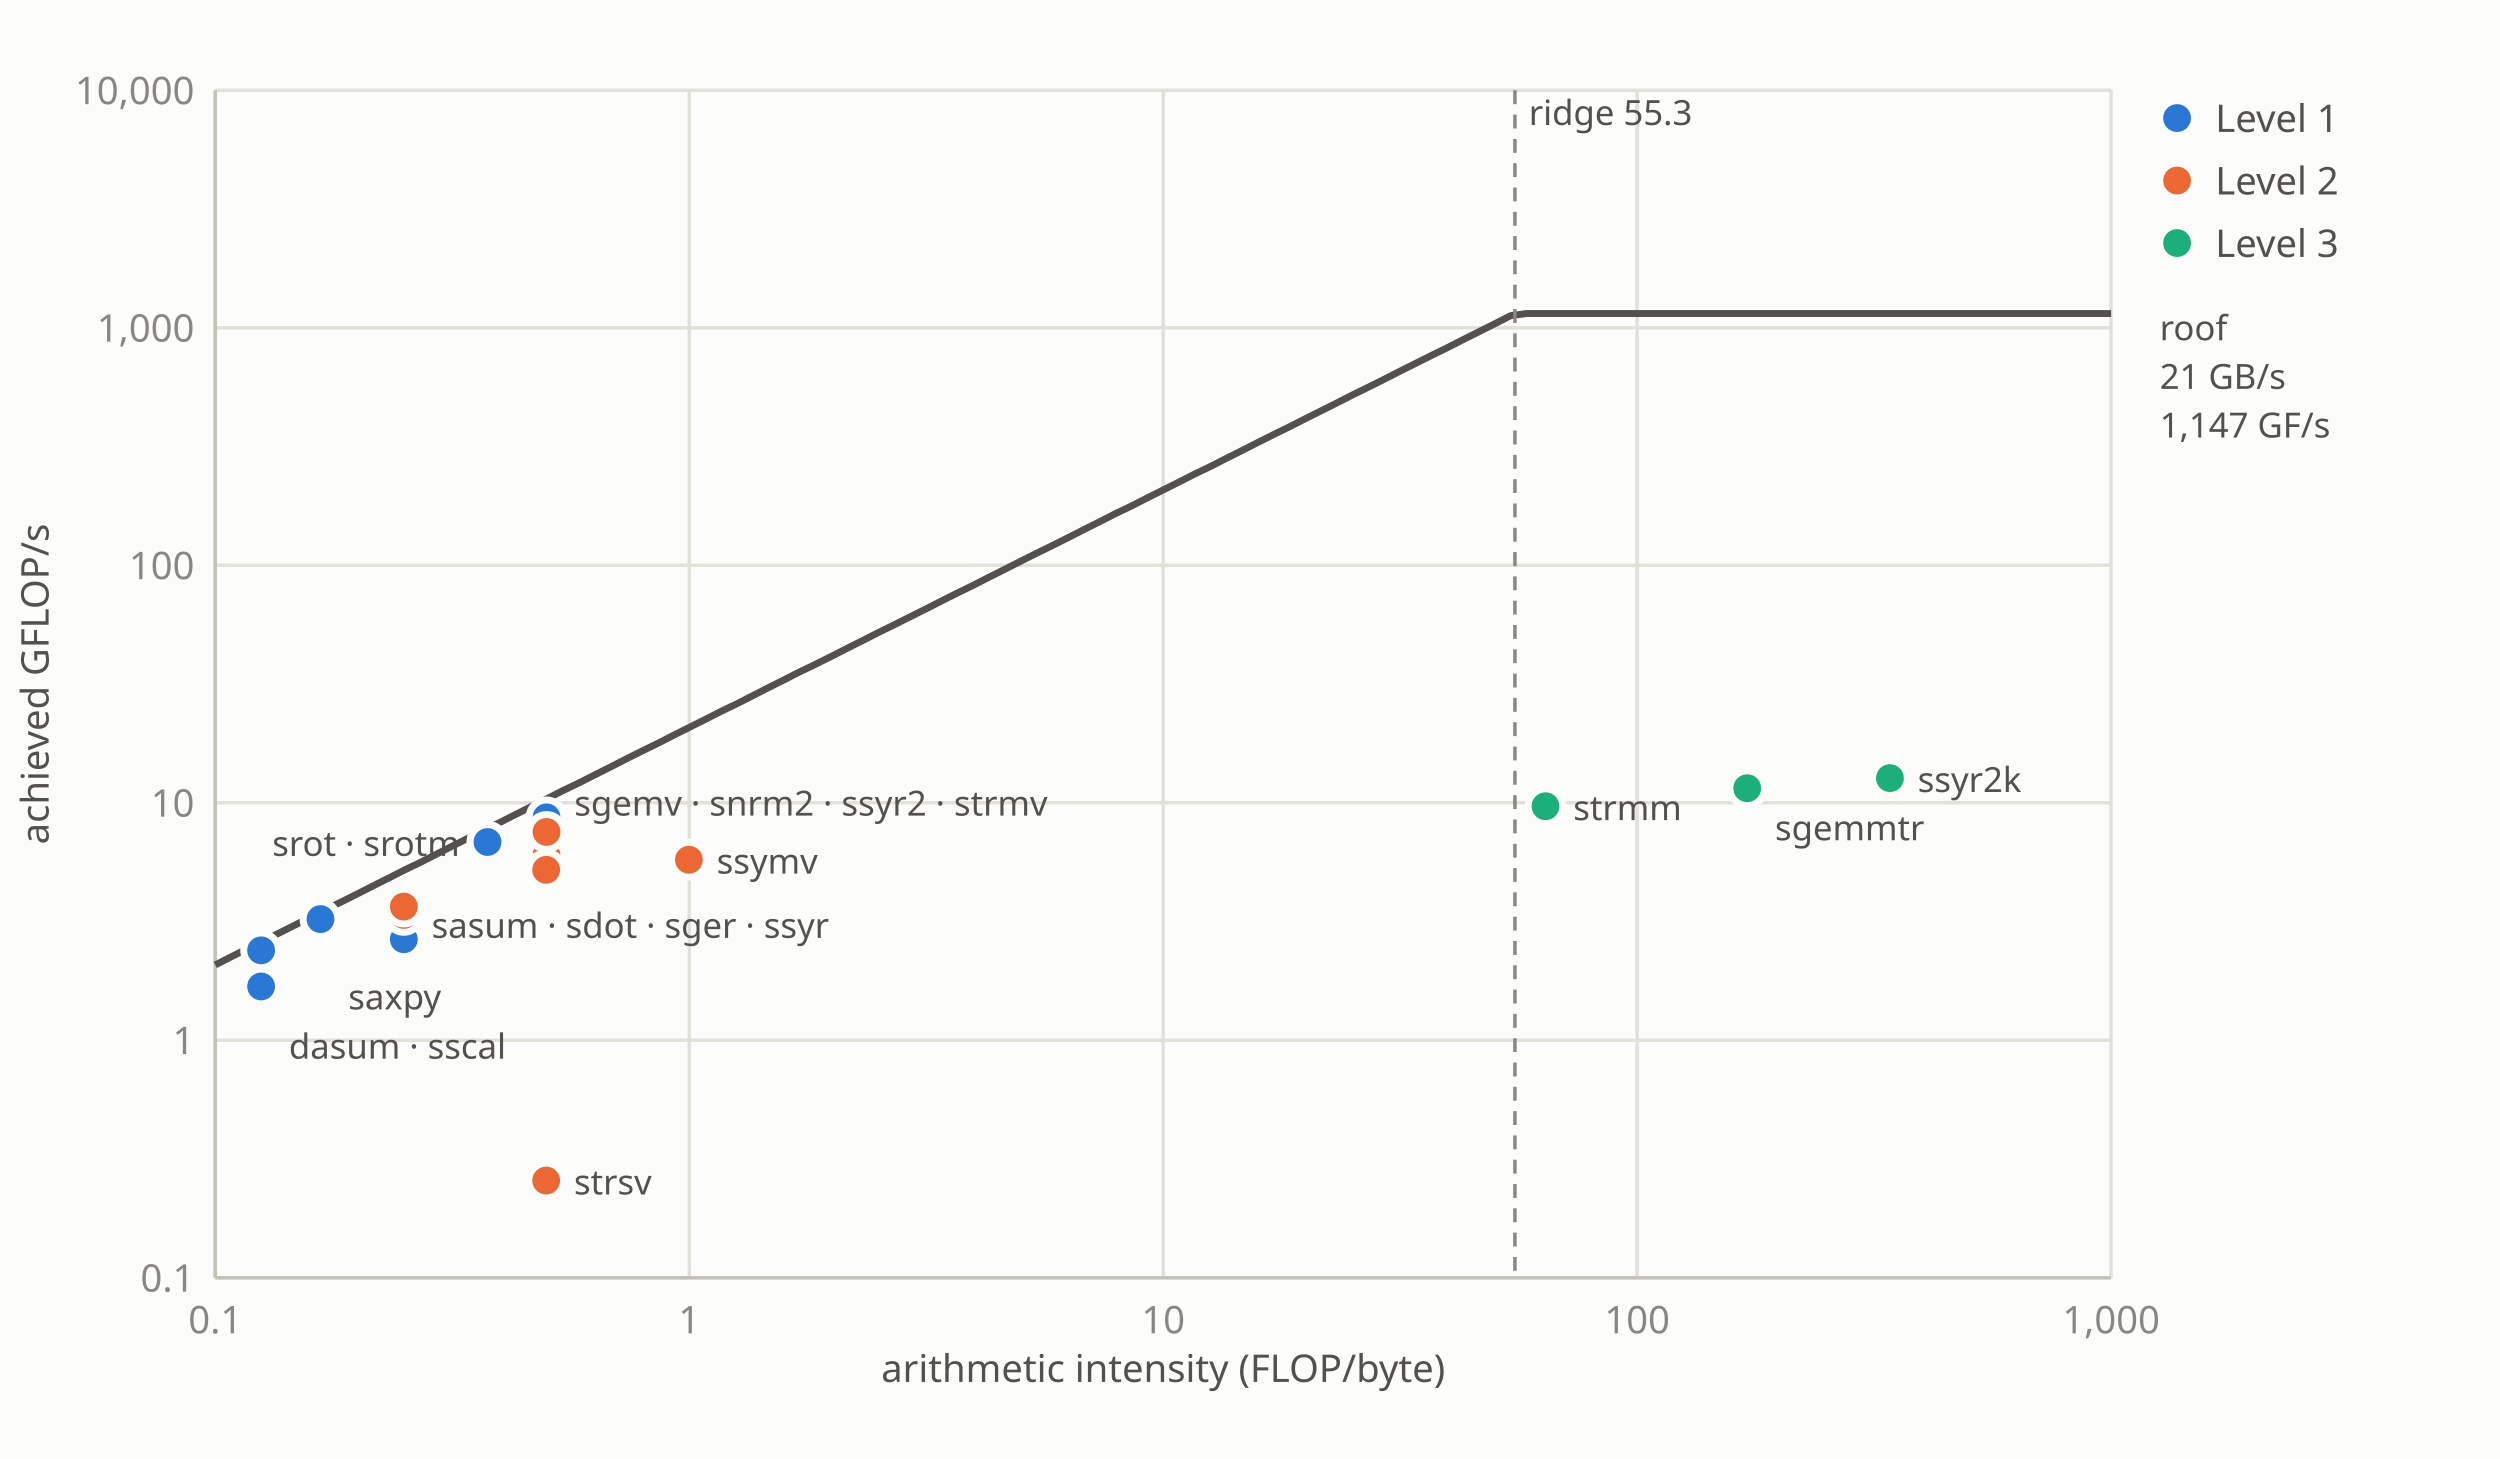
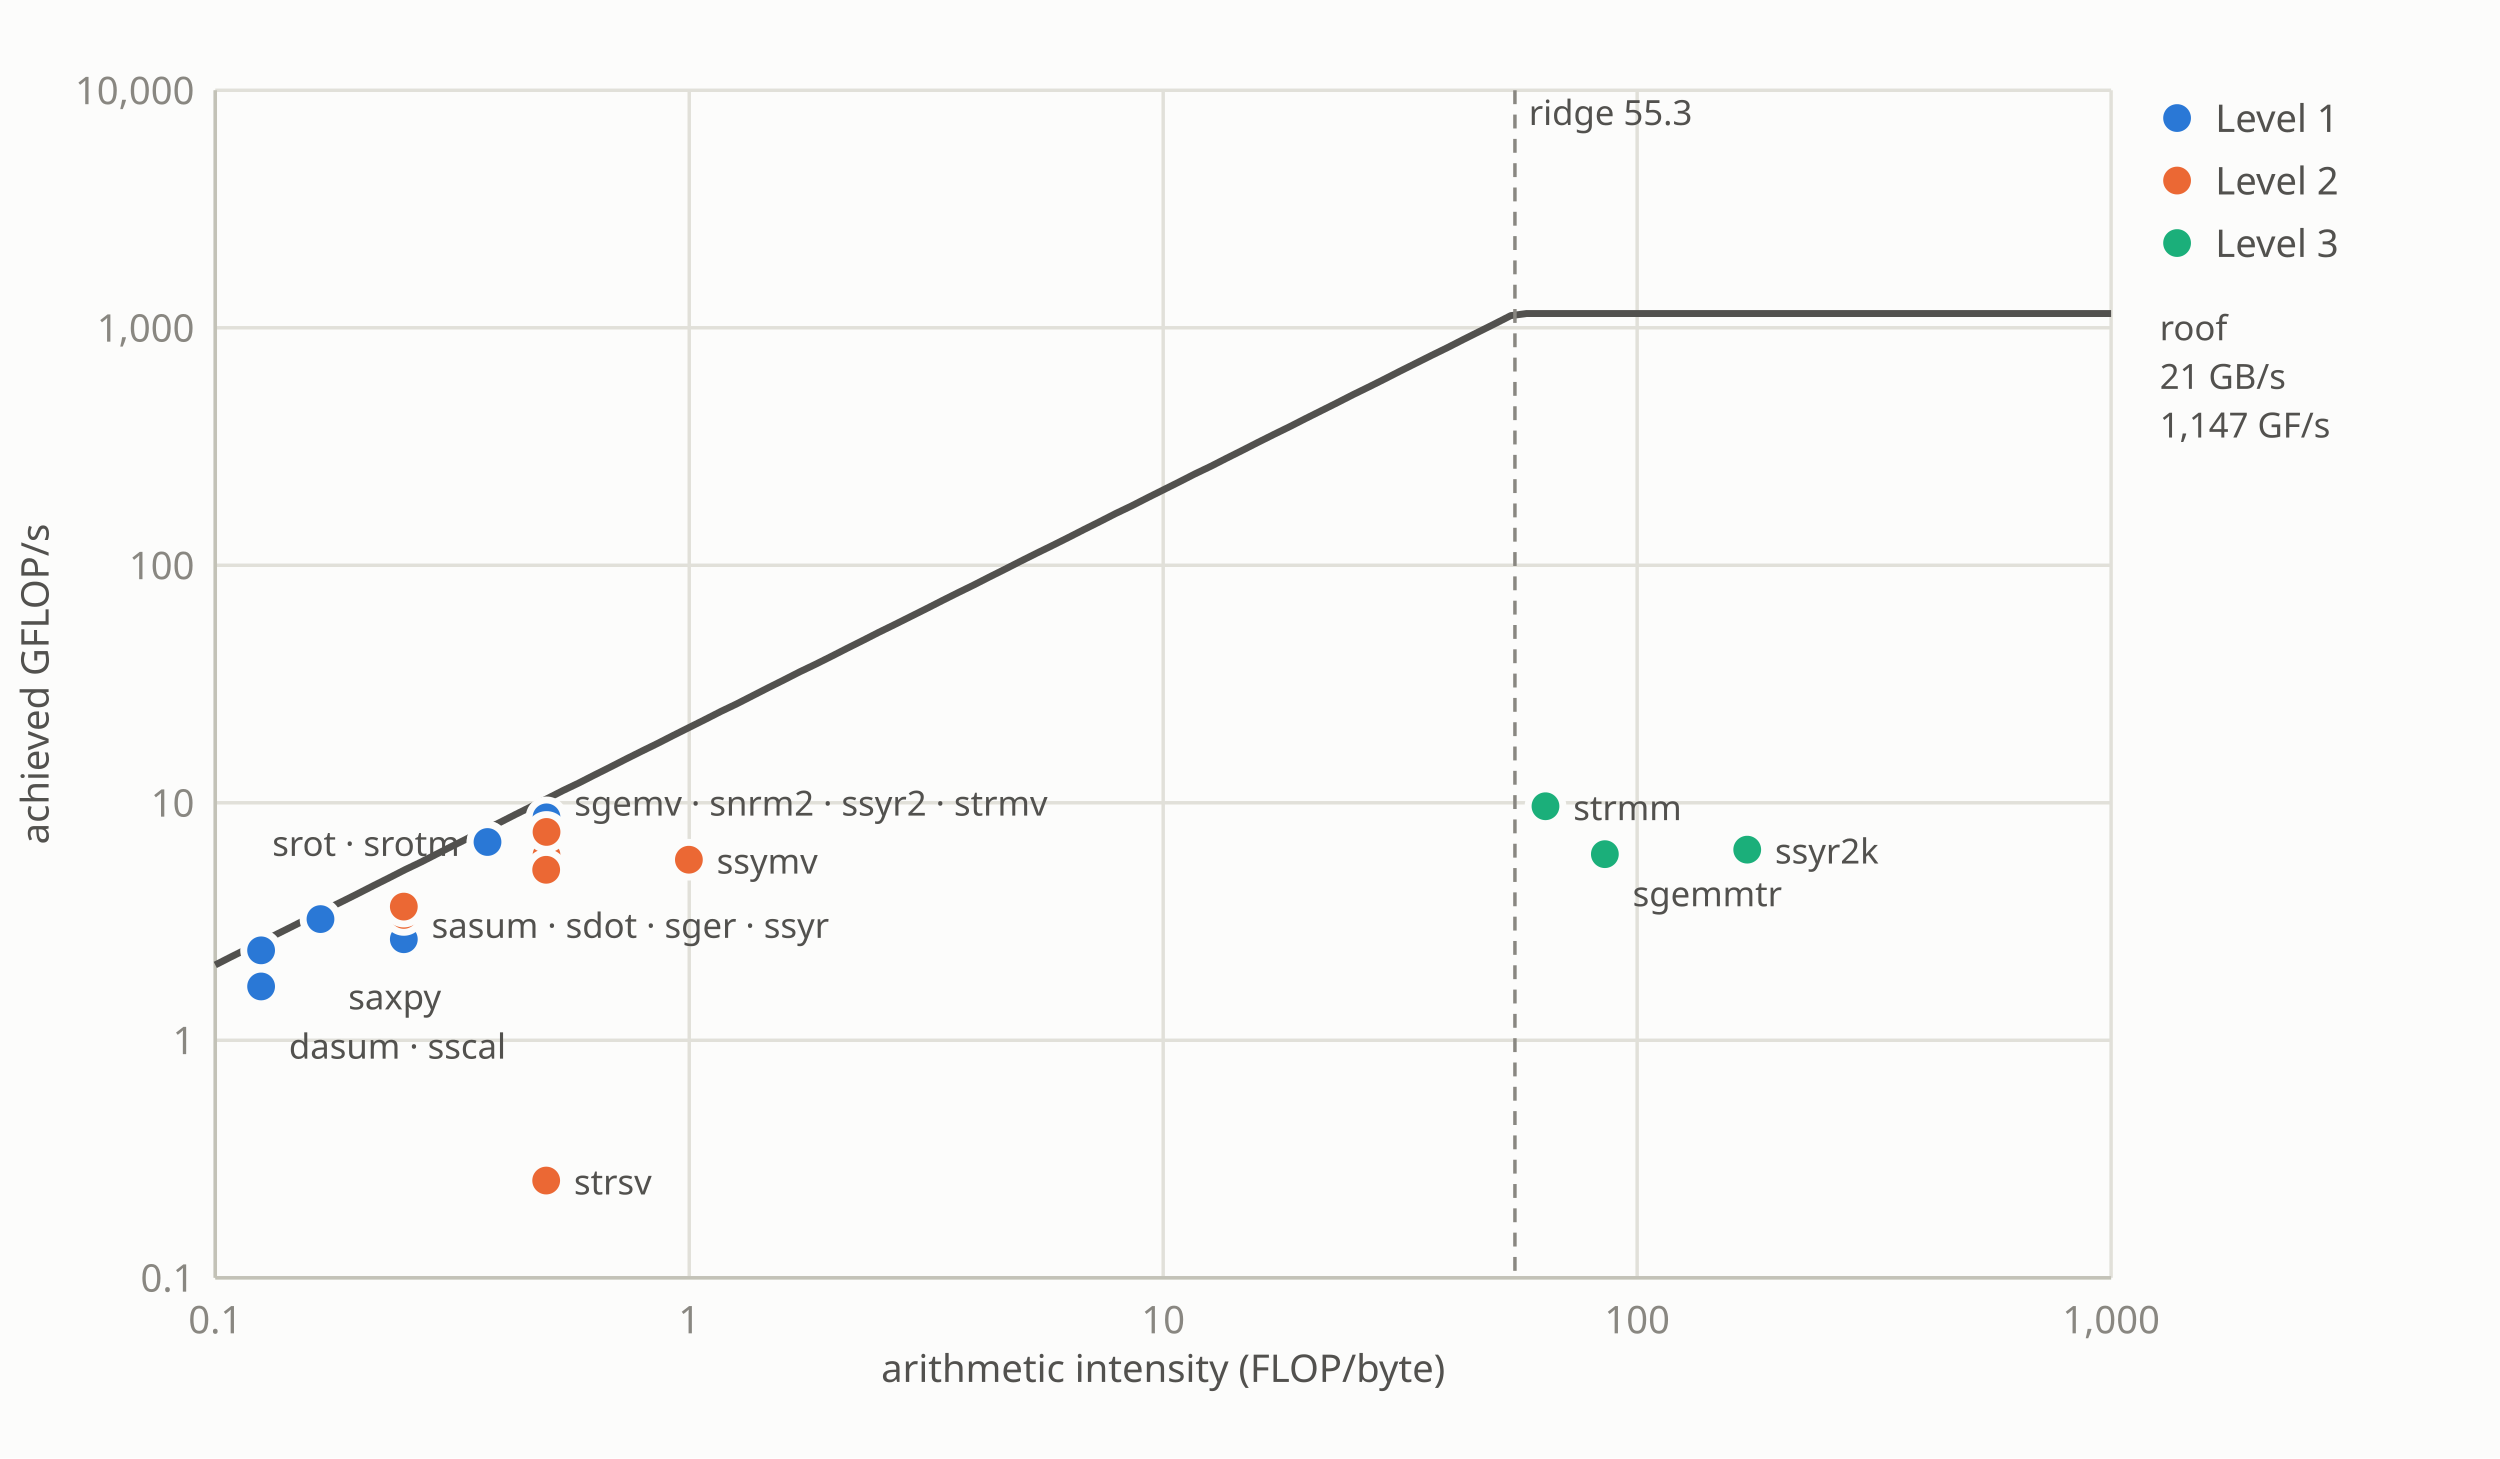
<svg xmlns="http://www.w3.org/2000/svg" id="roofline" viewBox="0 0 720 420" width="720" height="420" role="img" aria-label="Roofline for intel-r-iris-r-xe-graphics-tgl-gt2: achieved GFLOP/s against arithmetic intensity, under a 21 GB/s memory roof and a 1147 GFLOP/s compute roof meeting at 55.3 FLOP per byte">
  <style>#roofline .bg{fill:#fcfcfb}#roofline .gr{stroke:#e1e0d9;stroke-width:1;fill:none}#roofline .ax{stroke:#c3c2b7;stroke-width:1;fill:none}#roofline .at{fill:#898781;font:11px/1 system-ui,sans-serif}#roofline .lt{fill:#52514e;font:11px/1 system-ui,sans-serif}#roofline .dl{fill:#52514e;font:10px/1 system-ui,sans-serif}#roofline .roof{stroke:#52514e;stroke-width:2;fill:none;stroke-linejoin:round}#roofline .ridge{stroke:#898781;stroke-width:1;stroke-dasharray:4 3;fill:none}#roofline .s1{fill:#2a78d6;stroke:#fcfcfb;stroke-width:2}#roofline .s2{fill:#eb6834;stroke:#fcfcfb;stroke-width:2}#roofline .s3{fill:#1baf7a;stroke:#fcfcfb;stroke-width:2}@media(prefers-color-scheme:dark){#roofline .bg{fill:#1a1a19}#roofline .gr{stroke:#2c2c2a}#roofline .ax{stroke:#383835}#roofline .lt,#roofline .dl{fill:#c3c2b7}#roofline .roof{stroke:#c3c2b7}#roofline .s1{fill:#3987e5;stroke:#1a1a19}#roofline .s2{fill:#d95926;stroke:#1a1a19}#roofline .s3{fill:#199e70;stroke:#1a1a19}}:root[data-theme=dark] #roofline .bg{fill:#1a1a19}:root[data-theme=dark] #roofline .gr{stroke:#2c2c2a}:root[data-theme=dark] #roofline .ax{stroke:#383835}:root[data-theme=dark] #roofline .lt,:root[data-theme=dark] #roofline .dl{fill:#c3c2b7}:root[data-theme=dark] #roofline .roof{stroke:#c3c2b7}:root[data-theme=dark] #roofline .s1{fill:#3987e5;stroke:#1a1a19}:root[data-theme=dark] #roofline .s2{fill:#d95926;stroke:#1a1a19}:root[data-theme=dark] #roofline .s3{fill:#199e70;stroke:#1a1a19}</style>
  <rect class="bg" width="720" height="420" />
  <line class="gr" x1="62" y1="368.0" x2="608" y2="368.0" />
  <text class="at" x="56" y="372.0" text-anchor="end">0.1</text>
  <line class="gr" x1="62" y1="299.6" x2="608" y2="299.6" />
  <text class="at" x="56" y="303.6" text-anchor="end">1</text>
  <line class="gr" x1="62" y1="231.2" x2="608" y2="231.2" />
  <text class="at" x="56" y="235.2" text-anchor="end">10</text>
  <line class="gr" x1="62" y1="162.8" x2="608" y2="162.8" />
  <text class="at" x="56" y="166.8" text-anchor="end">100</text>
  <line class="gr" x1="62" y1="94.4" x2="608" y2="94.4" />
  <text class="at" x="56" y="98.4" text-anchor="end">1,000</text>
  <line class="gr" x1="62" y1="26.0" x2="608" y2="26.0" />
  <text class="at" x="56" y="30.0" text-anchor="end">10,000</text>
  <line class="gr" x1="62.0" y1="26" x2="62.0" y2="368" />
  <text class="at" x="62.0" y="384" text-anchor="middle">0.1</text>
  <line class="gr" x1="198.5" y1="26" x2="198.5" y2="368" />
  <text class="at" x="198.5" y="384" text-anchor="middle">1</text>
  <line class="gr" x1="335.0" y1="26" x2="335.0" y2="368" />
  <text class="at" x="335.0" y="384" text-anchor="middle">10</text>
  <line class="gr" x1="471.5" y1="26" x2="471.5" y2="368" />
  <text class="at" x="471.5" y="384" text-anchor="middle">100</text>
  <line class="gr" x1="608.0" y1="26" x2="608.0" y2="368" />
  <text class="at" x="608.0" y="384" text-anchor="middle">1,000</text>
  <line class="ax" x1="62" y1="26" x2="62" y2="368" />
  <line class="ax" x1="62" y1="368" x2="608" y2="368" />
  <polyline class="roof" points="62.0,277.9 66.5,275.6 71.1,273.3 75.6,271.1 80.2,268.8 84.8,266.5 89.3,264.2 93.9,261.9 98.4,259.7 103.0,257.4 107.5,255.1 112.1,252.8 116.6,250.5 121.2,248.3 125.7,246.0 130.2,243.7 134.8,241.4 139.3,239.1 143.9,236.9 148.4,234.6 153.0,232.3 157.6,230.0 162.1,227.7 166.7,225.5 171.2,223.2 175.8,220.9 180.3,218.6 184.9,216.3 189.4,214.1 193.9,211.8 198.5,209.5 203.1,207.2 207.6,204.9 212.2,202.7 216.7,200.4 221.2,198.1 225.8,195.8 230.3,193.5 234.9,191.3 239.5,189.0 244.0,186.7 248.6,184.4 253.1,182.1 257.6,179.9 262.2,177.6 266.8,175.3 271.3,173.0 275.9,170.7 280.4,168.5 284.9,166.2 289.5,163.9 294.0,161.6 298.6,159.3 303.1,157.1 307.7,154.8 312.2,152.5 316.8,150.2 321.3,147.9 325.9,145.7 330.4,143.4 335.0,141.1 339.6,138.8 344.1,136.5 348.7,134.3 353.2,132.0 357.8,129.7 362.3,127.4 366.9,125.1 371.4,122.9 375.9,120.6 380.5,118.3 385.1,116.0 389.6,113.7 394.1,111.5 398.7,109.2 403.2,106.9 407.8,104.6 412.4,102.3 416.9,100.1 421.4,97.8 426.0,95.5 430.6,93.2 435.1,90.9 439.6,90.3 444.2,90.3 448.8,90.3 453.3,90.3 457.8,90.3 462.4,90.3 466.9,90.3 471.5,90.3 476.1,90.3 480.6,90.3 485.2,90.3 489.7,90.3 494.2,90.3 498.8,90.3 503.4,90.3 507.9,90.3 512.5,90.3 517.0,90.3 521.5,90.3 526.1,90.3 530.6,90.3 535.2,90.3 539.8,90.3 544.3,90.3 548.9,90.3 553.4,90.3 558.0,90.3 562.5,90.3 567.0,90.3 571.6,90.3 576.1,90.3 580.7,90.3 585.2,90.3 589.8,90.3 594.4,90.3 598.9,90.3 603.5,90.3 608.0,90.3" />
  <line class="ridge" x1="436.3" y1="26" x2="436.3" y2="368" />
  <text class="dl" x="440.3" y="36">ridge 55.3</text>
  <circle class="s1" cx="75.2" cy="284.1" r="5" />
  <circle class="s1" cx="116.3" cy="269.2" r="5" />
  <circle class="s1" cx="92.3" cy="264.7" r="5" />
  <circle class="s1" cx="116.3" cy="270.5" r="5" />
-   <circle class="s3" cx="503.2" cy="227.0" r="5" />
+   <circle class="s3" cx="462.2" cy="246.0" r="5" />
  <circle class="s2" cx="157.4" cy="246.3" r="5" />
  <circle class="s2" cx="116.3" cy="263.5" r="5" />
  <circle class="s1" cx="157.4" cy="235.4" r="5" />
  <circle class="s1" cx="140.4" cy="242.4" r="5" />
  <circle class="s1" cx="140.4" cy="242.5" r="5" />
  <circle class="s1" cx="75.2" cy="273.7" r="5" />
  <circle class="s2" cx="198.4" cy="247.6" r="5" />
  <circle class="s2" cx="116.3" cy="261.1" r="5" />
  <circle class="s2" cx="157.4" cy="239.6" r="5" />
-   <circle class="s3" cx="544.3" cy="224.1" r="5" />
+   <circle class="s3" cx="503.2" cy="244.7" r="5" />
  <circle class="s3" cx="445.1" cy="232.2" r="5" />
  <circle class="s2" cx="157.3" cy="250.5" r="5" />
  <circle class="s2" cx="157.3" cy="340.0" r="5" />
-   <text class="dl" x="552.3" y="228.1" text-anchor="start">ssyr2k</text>
-   <text class="dl" x="511.2" y="242.0" text-anchor="start">sgemmtr</text>
+   <text class="dl" x="511.2" y="248.7" text-anchor="start">ssyr2k</text>
+   <text class="dl" x="470.2" y="261.0" text-anchor="start">sgemmtr</text>
  <text class="dl" x="453.1" y="236.2" text-anchor="start">strmm</text>
  <text class="dl" x="206.4" y="251.6" text-anchor="start">ssymv</text>
  <text class="dl" x="165.4" y="234.9" text-anchor="start">sgemv · snrm2 · ssyr2 · strmv</text>
  <text class="dl" x="165.3" y="344.0" text-anchor="start">strsv</text>
  <text class="dl" x="132.4" y="246.5" text-anchor="end">srot · srotm</text>
  <text class="dl" x="124.3" y="270.1" text-anchor="start">sasum · sdot · sger · ssyr</text>
  <text class="dl" x="100.3" y="290.7" text-anchor="start">saxpy</text>
  <text class="dl" x="83.2" y="304.9" text-anchor="start">dasum · sscal</text>
  <text class="lt" x="335.0" y="398" text-anchor="middle">arithmetic intensity (FLOP/byte)</text>
  <text class="lt" x="14" y="197.0" text-anchor="middle" transform="rotate(-90 14 197.0)">achieved GFLOP/s</text>
  <circle class="s1" cx="627" cy="34" r="5" />
  <text class="lt" x="638" y="38">Level 1</text>
  <circle class="s2" cx="627" cy="52" r="5" />
  <text class="lt" x="638" y="56">Level 2</text>
  <circle class="s3" cx="627" cy="70" r="5" />
  <text class="lt" x="638" y="74">Level 3</text>
  <text class="dl" x="622" y="98">roof</text>
  <text class="dl" x="622" y="112">21 GB/s</text>
  <text class="dl" x="622" y="126">1,147 GF/s</text>
</svg>
